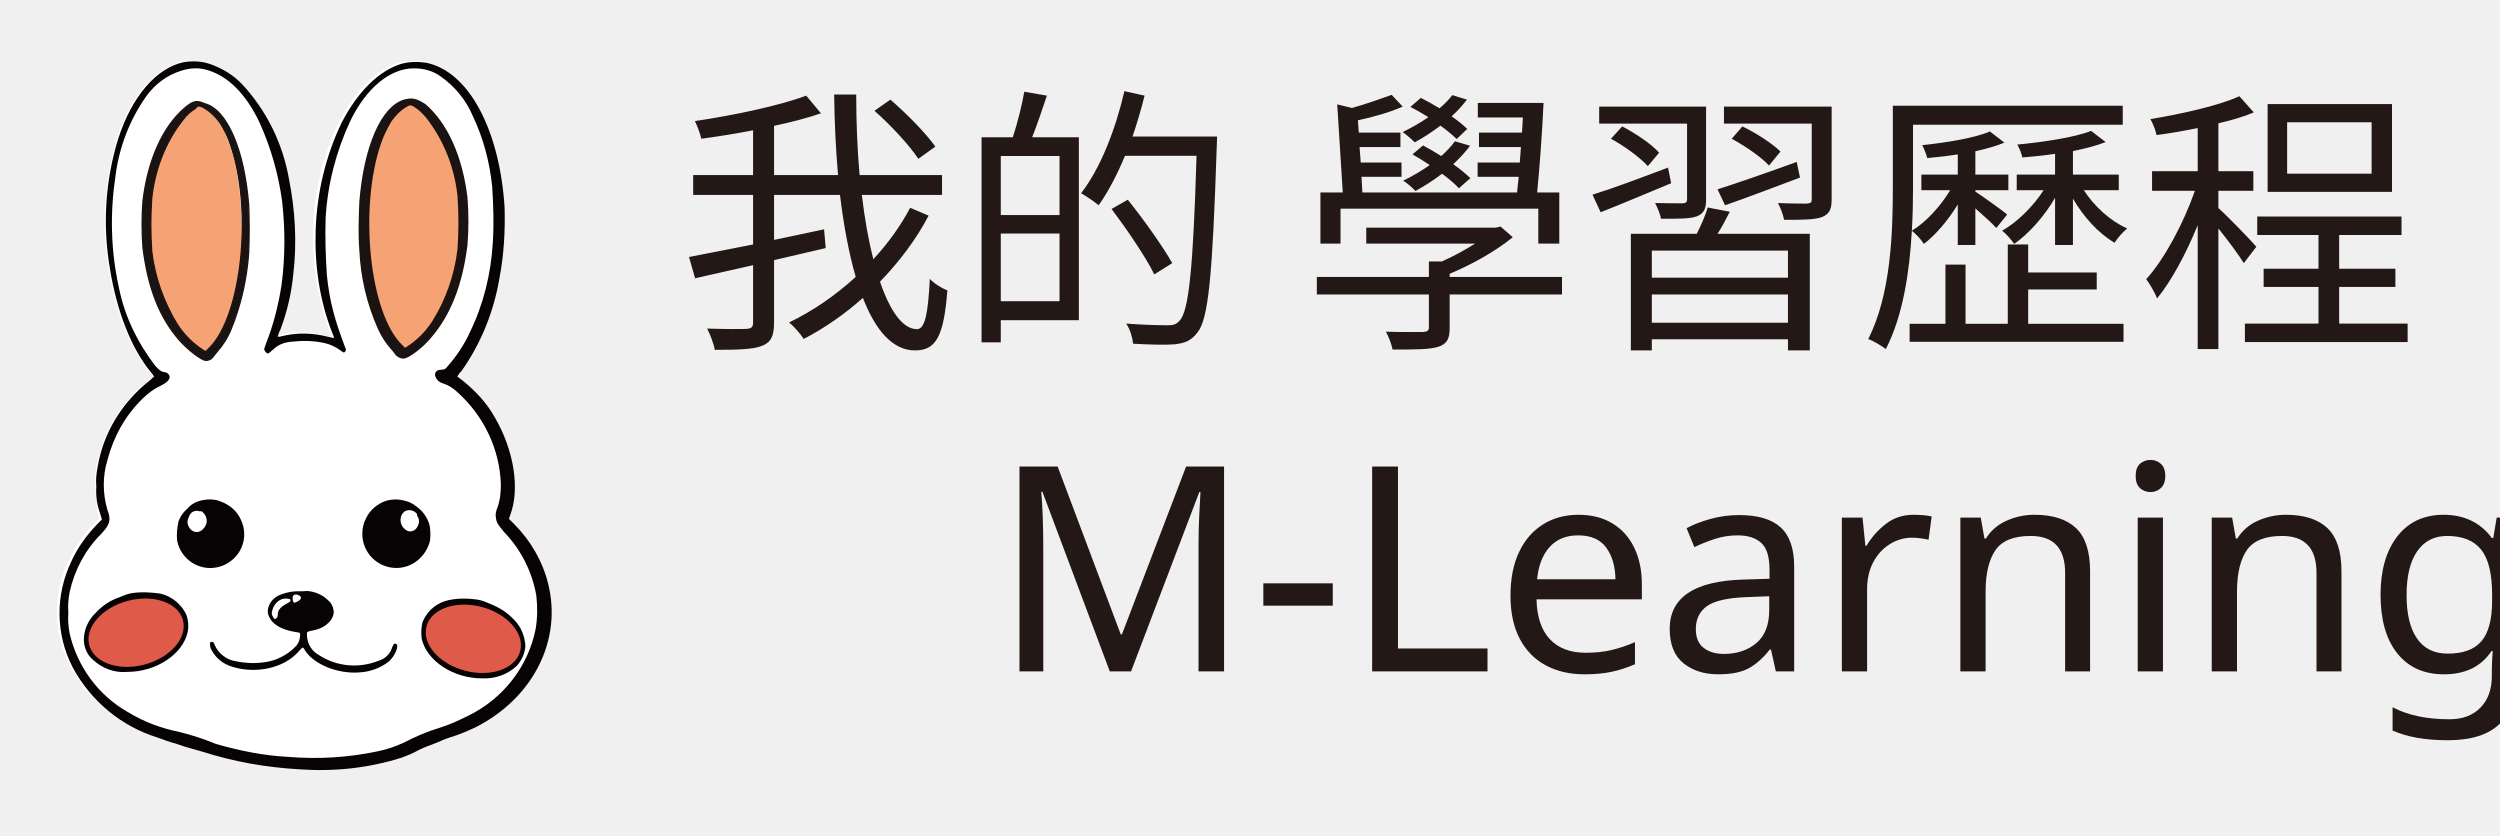
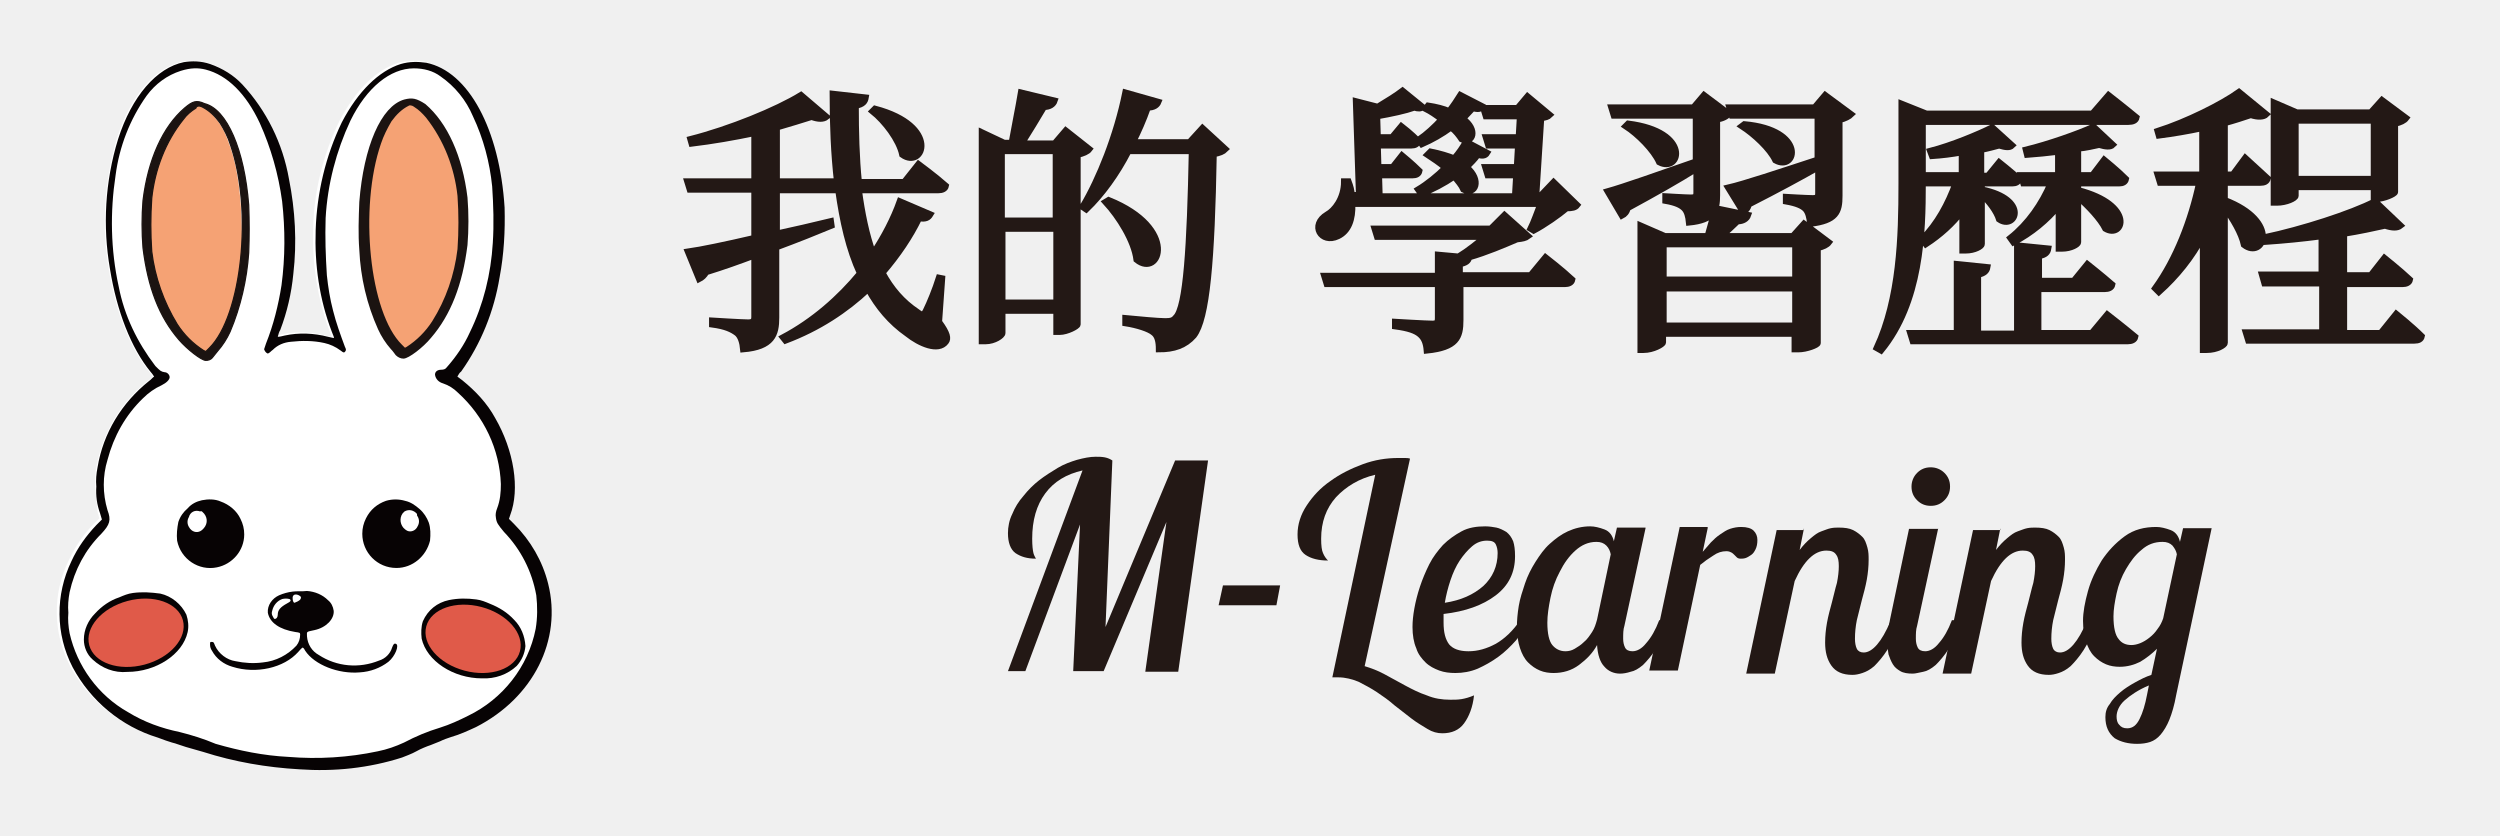
<svg xmlns="http://www.w3.org/2000/svg" version="1.1" id="圖層_1" x="0px" y="0px" viewBox="0 0 402.3 134.5" style="enable-background:new 0 0 402.3 134.5;" xml:space="preserve">
  <style type="text/css">
	.st0{fill-rule:evenodd;clip-rule:evenodd;fill:#FFFFFF;}
	.st1{fill-rule:evenodd;clip-rule:evenodd;fill:#070304;}
	.st2{fill:#E05A49;}
	.st3{fill-rule:evenodd;clip-rule:evenodd;fill:#F5A274;}
	.st4{fill-rule:evenodd;clip-rule:evenodd;fill:#1B1311;stroke:#1B1311;stroke-width:0.41;stroke-miterlimit:10;}
	.st5{fill-rule:evenodd;clip-rule:evenodd;fill:#1B1311;stroke:#1B1311;stroke-width:0.205;stroke-miterlimit:10;}
- 	.st6{fill:#231815;}
- 	.st7{font-family:'LobsterTwo-Italic';}
- 	.st8{font-size:46.178px;}
- 	.st9{font-family:'NotoSerifTC-Medium-83pv-RKSJ-H';}
- 	.st10{font-size:45px;}
+ 	.st6{enable-background:new    ;}
+ 	.st7{fill:#231815;}
+ 	.st8{fill:#231815;stroke:#231815;stroke-miterlimit:10;}
</style>
  <g>
    <g id="logo" transform="translate(0 -54.5)">
      <g id="Group_535" transform="translate(-30 -43.202)">
        <path id="Path_1519" class="st0" d="M111.4,183.4c-1-1.1-1.2-1.4-1.3-2.3c-0.1-0.5,0-1.1,0.2-1.5c0.4-1.2,0.6-2.6,0.6-3.9     c-0.2-5.6-2.7-10.9-6.9-14.7c-0.7-0.7-1.5-1.2-2.4-1.5c-0.7-0.2-1.2-0.7-1.3-1.4c0-0.5,0.3-0.8,1-0.8c0.3,0,0.7-0.1,0.9-0.4     c1.5-1.7,2.7-3.5,3.7-5.6c2.1-4.5,3.4-9.4,3.7-14.4c0.1-3.1,0.1-6.1-0.1-9.1c-0.4-3.9-1.4-7.8-3.1-11.3c-1.1-2.6-2.9-4.8-5.2-6.4     c-1.3-0.9-2.8-1.4-4.3-1.3c-3.9,0-7.6,3.1-10.2,8.4c-2.3,4.9-3.7,10.2-4,15.7c-0.1,3.1-0.1,6.1,0.2,9.2c0.2,1.9,0.6,3.8,1,5.7     c0.5,2,1.1,3.9,1.9,5.8c0.2,0.4,0.2,0.5,0.1,0.7c-0.2,0.3-0.4,0.3-0.8-0.1c-0.8-0.6-1.6-1-2.6-1.2c-1.8-0.4-3.6-0.4-5.4-0.2     c-1.1,0.1-2.1,0.5-2.9,1.3c-0.2,0.2-0.5,0.4-0.8,0.6c-0.3-0.1-0.6-0.4-0.6-0.7c0.1-0.3,0.2-0.6,0.3-0.9c1.2-3.1,2-6.2,2.5-9.4     c0.6-4.5,0.6-9,0.1-13.5c-0.6-4.3-1.8-8.6-3.6-12.6c-2.2-4.7-5.3-7.8-8.8-8.6c-1.2-0.3-2.3-0.2-3.5,0c-2.2,0.7-4.2,2.1-5.5,4     c-2.7,3.8-4.4,8.2-5,12.8c-0.9,6-0.7,12,0.5,17.9c1,4.7,3,9,5.9,12.8c0.7,0.9,0.8,0.9,1.5,1c0.4,0,0.8,0.4,0.8,0.8     c0,0.4-0.5,0.9-1.3,1.3c-1.1,0.6-2.1,1.3-3,2.1c-2.8,2.7-4.8,6.1-5.7,9.9c-0.8,2.7-0.8,5.5,0,8.1c0.5,1.6,0.3,2.3-1,3.8     c-2.5,2.6-4.3,5.9-5.1,9.4c-0.2,1.1-0.3,2.2-0.2,3.3c-0.1,1.1,0,2.2,0.2,3.3c1.2,5.4,4.6,10,9.4,12.7c2.5,1.5,5.3,2.6,8.3,3.2     c2,0.5,3.9,1.1,5.8,1.9c3.8,1.1,7.8,1.9,11.7,2.1c4.8,0.4,9.7,0.1,14.4-0.9c1.4-0.3,2.8-0.8,4.2-1.4c1.9-0.9,3.8-1.8,5.8-2.4     c1.5-0.5,3-1.1,4.5-1.9c5.6-2.7,9.7-7.9,10.9-14c0.2-1.8,0.2-3.6,0.1-5.4C115.9,189.7,114.2,186.2,111.4,183.4z" />
-         <path id="Path_1520" class="st0" d="M45.3,176c0-1,0-2.1,0.2-3.1c1-5.5,3.9-10.5,8.3-13.9c0.3-0.2,0.6-0.4,0.8-0.7     c-0.2-0.3-0.4-0.5-0.6-0.8c-3.1-3.8-5.4-9.7-6.5-16.5c-1.2-7-0.7-14.2,1.3-21c2.2-6.9,6.1-11.4,10.6-12.4c1.3-0.2,2.7-0.1,4,0.2     c2,0.6,3.8,1.8,5.2,3.3c3.9,4.2,6.5,9.5,7.5,15.2c1.1,5,1.3,10.2,0.7,15.3c-0.3,3.1-1.1,6.1-2.1,9c-0.2,0.4-0.3,0.8-0.4,1.1     c0.4,0,0.8-0.1,1.1-0.2c2.3-0.5,4.7-0.4,7,0.2c0.4,0.1,0.8,0.2,0.9,0.2c0.1,0,0-0.3-0.3-1c-1.9-5.2-2.8-10.8-2.6-16.4     c0.1-6,1.6-11.9,4.2-17.3c2.6-5,6-8.3,9.5-9.4c1.3-0.3,2.7-0.4,4.1-0.2c6.8,1.4,11.8,10.7,12.6,23.3c0.2,3.8-0.1,7.5-0.8,11.2     c-0.8,5.5-2.9,10.7-6.2,15.2c-0.2,0.2-0.4,0.5-0.6,0.8c0.2,0.2,0.5,0.5,0.8,0.6c2.2,1.6,4,3.7,5.3,6.1c3.1,5.2,4,11.4,2.4,15.6     l-0.2,0.6l0.8,0.8c2.6,2.7,4.5,6,5.5,9.6c2.3,9.1-2.4,18.4-11.6,23.1c-1.3,0.7-2.6,1.2-4,1.6c-0.6,0.2-1.2,0.4-1.8,0.7     c-0.5,0.2-1,0.4-1.5,0.6c-0.5,0.2-1.5,0.6-2.3,1c-0.7,0.4-1.7,0.8-2.3,1c-5.3,1.7-10.9,2.3-16.5,1.9c-5.2-0.3-10.5-1.2-15.5-2.8     c-0.8-0.2-2-0.6-2.8-0.8s-1.8-0.5-2.2-0.7s-1.5-0.5-2.3-0.8c-5.9-1.8-10.8-5.9-13.7-11.3c-2.8-5.3-2.9-11.7-0.2-17.1     c1-2.1,2.3-4.1,4-5.8l0.9-0.9l-0.3-1" />
+         <path id="Path_1520" class="st0" d="M45.3,176c0-1,0-2.1,0.2-3.1c1-5.5,3.9-10.5,8.3-13.9c0.3-0.2,0.6-0.4,0.8-0.7     c-0.2-0.3-0.4-0.5-0.6-0.8c-3.1-3.8-5.4-9.7-6.5-16.5c-1.2-7-0.7-14.2,1.3-21c2.2-6.9,6.1-11.4,10.6-12.4c1.3-0.2,2.7-0.1,4,0.2     c2,0.6,3.8,1.8,5.2,3.3c3.9,4.2,6.5,9.5,7.5,15.2c1.1,5,1.3,10.2,0.7,15.3c-0.3,3.1-1.1,6.1-2.1,9c-0.2,0.4-0.3,0.8-0.4,1.1     c0.4,0,0.8-0.1,1.1-0.2c2.3-0.5,4.7-0.4,7,0.2c0.4,0.1,0.8,0.2,0.9,0.2s0-0.3-0.3-1c-1.9-5.2-2.8-10.8-2.6-16.4     c0.1-6,1.6-11.9,4.2-17.3c2.6-5,6-8.3,9.5-9.4c1.3-0.3,2.7-0.4,4.1-0.2c6.8,1.4,11.8,10.7,12.6,23.3c0.2,3.8-0.1,7.5-0.8,11.2     c-0.8,5.5-2.9,10.7-6.2,15.2c-0.2,0.2-0.4,0.5-0.6,0.8c0.2,0.2,0.5,0.5,0.8,0.6c2.2,1.6,4,3.7,5.3,6.1c3.1,5.2,4,11.4,2.4,15.6     l-0.2,0.6l0.8,0.8c2.6,2.7,4.5,6,5.5,9.6c2.3,9.1-2.4,18.4-11.6,23.1c-1.3,0.7-2.6,1.2-4,1.6c-0.6,0.2-1.2,0.4-1.8,0.7     c-0.5,0.2-1,0.4-1.5,0.6c-0.5,0.2-1.5,0.6-2.3,1c-0.7,0.4-1.7,0.8-2.3,1c-5.3,1.7-10.9,2.3-16.5,1.9c-5.2-0.3-10.5-1.2-15.5-2.8     c-0.8-0.2-2-0.6-2.8-0.8s-1.8-0.5-2.2-0.7s-1.5-0.5-2.3-0.8c-5.9-1.8-10.8-5.9-13.7-11.3c-2.8-5.3-2.9-11.7-0.2-17.1     c1-2.1,2.3-4.1,4-5.8l0.9-0.9l-0.3-1" />
        <path id="Path_1521" class="st1" d="M59.6,107.7c-4.4,0.9-8.4,5.5-10.6,12.4c-2.1,6.8-2.5,14-1.3,20.9c1.1,6.8,3.4,12.7,6.5,16.5     c0.2,0.2,0.4,0.5,0.6,0.8c-0.3,0.2-0.5,0.5-0.8,0.7c-4.4,3.5-7.4,8.4-8.3,13.9c-0.2,1-0.3,2.1-0.2,3.1c-0.1,1.5,0.1,2.9,0.6,4.3     l0.3,1l-0.9,0.9c-1.6,1.7-3,3.6-4,5.8c-2.6,5.4-2.6,11.7,0.2,17.1c2.9,5.4,7.8,9.5,13.7,11.3c0.8,0.3,1.9,0.7,2.3,0.8     c0.5,0.1,1.5,0.5,2.2,0.7c0.8,0.2,2,0.6,2.8,0.8c5,1.6,10.2,2.5,15.5,2.8c5.6,0.4,11.2-0.2,16.5-1.9c0.5-0.2,1.6-0.6,2.3-1     c0.7-0.4,1.7-0.8,2.3-1c0.5-0.2,1-0.4,1.5-0.6c0.6-0.3,1.2-0.5,1.8-0.7c1.4-0.4,2.7-1,4-1.6c9.2-4.7,13.9-14,11.6-23.1     c-0.9-3.6-2.8-6.9-5.5-9.6l-0.8-0.8l0.2-0.6c1.6-4.2,0.6-10.4-2.4-15.6c-1.3-2.4-3.2-4.4-5.3-6.1c-0.3-0.2-0.5-0.4-0.8-0.6     c0.2-0.3,0.3-0.6,0.6-0.8c3.2-4.5,5.3-9.7,6.2-15.2c0.7-3.7,0.9-7.4,0.8-11.2c-0.8-12.6-5.8-21.9-12.6-23.3     c-1.4-0.2-2.7-0.2-4.1,0.2c-3.5,1.1-6.9,4.4-9.5,9.4c-2.6,5.4-4,11.3-4.2,17.3c-0.2,5.6,0.6,11.2,2.6,16.4c0.3,0.7,0.4,1,0.3,1     c0,0-0.4-0.1-0.9-0.2c-2.3-0.6-4.7-0.7-7-0.2c-0.4,0.1-0.8,0.2-1.1,0.2c0.1-0.4,0.2-0.8,0.4-1.1c1.1-2.9,1.8-5.9,2.1-9     c0.6-5.1,0.3-10.3-0.7-15.3c-1-5.7-3.6-11-7.5-15.2c-1.4-1.5-3.2-2.6-5.2-3.3C62.3,107.5,60.9,107.5,59.6,107.7z M63.1,108.9     c3.5,0.9,6.5,3.9,8.7,8.6c1.8,4,3,8.2,3.6,12.6c0.5,4.5,0.5,9-0.1,13.5c-0.5,3.2-1.3,6.4-2.5,9.4c-0.1,0.3-0.2,0.6-0.3,0.9     c0.1,0.3,0.3,0.6,0.6,0.7c0.3-0.1,0.5-0.4,0.8-0.6c0.8-0.8,1.8-1.2,2.9-1.3c1.8-0.2,3.6-0.2,5.4,0.2c0.9,0.2,1.8,0.6,2.6,1.2     c0.5,0.4,0.6,0.4,0.8,0.1c0.1-0.2,0.1-0.3-0.1-0.7c-0.7-1.9-1.4-3.8-1.9-5.8c-0.5-1.9-0.8-3.8-1-5.7c-0.2-3.1-0.3-6.1-0.2-9.2     c0.3-5.4,1.7-10.8,4-15.7c2.6-5.3,6.4-8.4,10.2-8.4c1.6,0,3.1,0.4,4.3,1.3c2.3,1.6,4.1,3.8,5.2,6.4c1.7,3.6,2.7,7.4,3.1,11.3     c0.2,3,0.3,6.1,0.1,9.1c-0.3,5-1.5,9.9-3.7,14.4c-0.9,2-2.2,3.9-3.7,5.6c-0.2,0.3-0.5,0.4-0.9,0.4c-0.6,0-1,0.3-1,0.8     c0.1,0.7,0.6,1.2,1.3,1.4c0.9,0.3,1.7,0.8,2.4,1.5c4.2,3.8,6.7,9.1,6.9,14.7c0,1.3-0.1,2.6-0.6,3.9c-0.2,0.5-0.3,1-0.2,1.5     c0.1,0.8,0.3,1.1,1.3,2.3c2.7,2.8,4.5,6.3,5.2,10.2c0.2,1.8,0.2,3.6-0.1,5.4c-1.2,6.1-5.3,11.3-10.9,14c-1.4,0.7-2.9,1.4-4.5,1.9     c-2,0.6-3.9,1.4-5.8,2.4c-1.3,0.6-2.7,1.1-4.2,1.4c-4.7,1-9.6,1.3-14.4,0.9c-4-0.2-7.9-1-11.7-2.1c-1.9-0.8-3.8-1.4-5.8-1.9     c-2.9-0.6-5.7-1.6-8.3-3.2c-4.8-2.7-8.2-7.4-9.4-12.7c-0.2-1.1-0.3-2.2-0.2-3.3c-0.1-1.1,0-2.2,0.2-3.3c0.8-3.6,2.5-6.8,5.1-9.4     c1.4-1.5,1.6-2.2,1-3.8c-0.8-2.7-0.8-5.5,0-8.1c1-3.8,2.9-7.2,5.7-9.9c0.9-0.9,1.9-1.6,3-2.1c0.8-0.4,1.3-0.9,1.3-1.3     c0-0.4-0.4-0.8-0.8-0.8c-0.6-0.1-0.7-0.2-1.5-1c-2.9-3.8-5-8.1-5.9-12.8c-1.3-5.9-1.4-12-0.5-17.9c0.6-4.6,2.3-9,5-12.8     c1.4-1.9,3.3-3.3,5.5-4C60.7,108.6,61.9,108.6,63.1,108.9z" />
-         <path id="Path_1522" class="st1" d="M77.1,192.9c-0.8,0.1-1.5,0.3-2.2,0.6c-1.1,0.5-1.9,1.6-1.8,2.8c0.3,1.6,1.9,2.7,4.4,3.1     c0.7,0.1,0.8,0.1,0.8,0.4c0,0.7-0.2,1.3-0.6,1.8c-1.4,1.5-3.3,2.5-5.4,2.7c-1.5,0.2-3,0.1-4.4-0.2c-1.4-0.2-2.7-1.2-3.3-2.5     c-0.2-0.5-0.2-0.6-0.5-0.6s-0.3,0-0.3,0.4c0,0.4,0.1,0.7,0.3,1c0.7,1.3,1.9,2.2,3.3,2.6c3.8,1.2,8.3,0.2,10.6-2.4     c0.2-0.2,0.4-0.5,0.7-0.7c0.2,0.1,0.3,0.3,0.4,0.5c1.5,2.3,5.4,3.8,8.8,3.5c1.7-0.1,3.3-0.7,4.6-1.7c1.1-0.9,1.8-2.7,1.2-2.9     c-0.3-0.1-0.4,0.1-0.6,0.6c-0.3,1-1.1,1.8-2.1,2.1c-3.2,1.3-6.8,1-9.7-0.9c-1.1-0.6-1.8-1.7-1.9-3c0-0.8-0.2-0.7,1.2-1     c1.9-0.4,3.2-1.8,3.1-3.1c-0.1-0.7-0.4-1.3-0.9-1.7c-0.9-0.9-2.1-1.4-3.4-1.5C78.6,192.9,77.8,192.8,77.1,192.9z M78.1,193.5     c0.4,0.2,0.4,0.4,0.2,0.7c-0.2,0.2-0.6,0.4-0.9,0.5c-0.2,0-0.3-0.4-0.3-0.6C77,193.4,77.5,193.2,78.1,193.5L78.1,193.5z      M76.6,194.1c0.3,0.2,0.2,0.4-0.4,0.7c-1.1,0.6-1.5,1.1-1.5,1.8c0,0.4-0.2,0.7-0.5,0.7c-0.1,0-0.2-0.2-0.3-0.4     c-0.2-0.3-0.2-0.6-0.1-0.9c0.2-0.9,0.8-1.6,1.6-1.9C75.8,194,76.2,194,76.6,194.1L76.6,194.1z" />
+         <path id="Path_1522" class="st1" d="M77.1,192.9c-0.8,0.1-1.5,0.3-2.2,0.6c-1.1,0.5-1.9,1.6-1.8,2.8c0.3,1.6,1.9,2.7,4.4,3.1     c0.7,0.1,0.8,0.1,0.8,0.4c0,0.7-0.2,1.3-0.6,1.8c-1.4,1.5-3.3,2.5-5.4,2.7c-1.5,0.2-3,0.1-4.4-0.2c-1.4-0.2-2.7-1.2-3.3-2.5     c-0.2-0.5-0.2-0.6-0.5-0.6s-0.3,0-0.3,0.4s0.1,0.7,0.3,1c0.7,1.3,1.9,2.2,3.3,2.6c3.8,1.2,8.3,0.2,10.6-2.4     c0.2-0.2,0.4-0.5,0.7-0.7c0.2,0.1,0.3,0.3,0.4,0.5c1.5,2.3,5.4,3.8,8.8,3.5c1.7-0.1,3.3-0.7,4.6-1.7c1.1-0.9,1.8-2.7,1.2-2.9     c-0.3-0.1-0.4,0.1-0.6,0.6c-0.3,1-1.1,1.8-2.1,2.1c-3.2,1.3-6.8,1-9.7-0.9c-1.1-0.6-1.8-1.7-1.9-3c0-0.8-0.2-0.7,1.2-1     c1.9-0.4,3.2-1.8,3.1-3.1c-0.1-0.7-0.4-1.3-0.9-1.7c-0.9-0.9-2.1-1.4-3.4-1.5C78.6,192.9,77.8,192.8,77.1,192.9z M78.1,193.5     c0.4,0.2,0.4,0.4,0.2,0.7c-0.2,0.2-0.6,0.4-0.9,0.5c-0.2,0-0.3-0.4-0.3-0.6C77,193.4,77.5,193.2,78.1,193.5L78.1,193.5z      M76.6,194.1c0.3,0.2,0.2,0.4-0.4,0.7c-1.1,0.6-1.5,1.1-1.5,1.8c0,0.4-0.2,0.7-0.5,0.7c-0.1,0-0.2-0.2-0.3-0.4     c-0.2-0.3-0.2-0.6-0.1-0.9c0.2-0.9,0.8-1.6,1.6-1.9C75.8,194,76.2,194,76.6,194.1L76.6,194.1z" />
        <g id="Group_530" transform="translate(2.696 64.324)">
          <path id="Path_1523" class="st1" d="M48.7,128.8c-0.8,0.1-1.5,0.4-2.2,0.7c-1.5,0.5-2.8,1.4-3.9,2.6c-1.1,1.1-1.8,2.6-1.8,4.2      c0,1.2,0.5,2.4,1.4,3.2c1.5,1.4,3.5,2.2,5.6,2c4.6,0,8.9-2.8,9.7-6.4c0.2-0.9,0.1-1.9-0.2-2.8c-0.8-1.7-2.4-3-4.2-3.4      C51.6,128.7,50.2,128.6,48.7,128.8z M52.4,130.1c1.5,0.3,2.8,1.2,3.6,2.5c1,2-0.1,4.4-2.6,6.2c-1,0.6-2.1,1.1-3.2,1.4      c-0.8,0.2-1.6,0.3-2.4,0.3c-0.7,0.1-1.5,0-2.2-0.2c-1.4-0.3-2.6-1.2-3.3-2.4c-1-2.1,0.1-4.6,2.9-6.4c0.8-0.6,1.8-1,2.7-1.1      c0.6-0.1,1.1-0.2,1.2-0.3C50.2,129.9,51.3,129.9,52.4,130.1z" />
-           <ellipse id="Ellipse_231" transform="matrix(0.9664 -0.2571 0.2571 0.9664 -33.0996 17.1851)" class="st2" cx="49.2" cy="135.2" rx="7.8" ry="5.3" />
+           <ellipse id="Ellipse_231" transform="matrix(0.9664 -0.2571 0.2571 0.9664 -33.1036 17.1954)" class="st2" cx="49.2" cy="135.2" rx="7.8" ry="5.3" />
        </g>
        <g id="Group_531" transform="translate(43.852 65.064)">
          <path id="Path_1524" class="st1" d="M58.4,129.2c-1.9,0.4-3.4,1.6-4.2,3.4c-0.3,0.9-0.3,1.9-0.2,2.8c0.8,3.6,5.1,6.4,9.7,6.4      c2.1,0.1,4.1-0.6,5.6-2c0.8-0.9,1.3-2,1.4-3.2c-0.1-1.6-0.7-3.1-1.8-4.2c-1.1-1.2-2.4-2-3.9-2.6c-0.7-0.3-1.4-0.6-2.2-0.7      C61.3,128.9,59.9,128.9,58.4,129.2z M62.4,130.2c0.1,0,0.7,0.1,1.2,0.3c1,0.2,1.9,0.6,2.7,1.1c2.8,1.8,3.9,4.3,2.9,6.4      c-0.7,1.2-1.9,2.1-3.3,2.4c-0.7,0.2-1.5,0.3-2.2,0.2c-0.8,0-1.6-0.1-2.4-0.3c-1.1-0.3-2.2-0.8-3.2-1.4c-2.5-1.8-3.6-4.2-2.6-6.2      c0.8-1.3,2.1-2.2,3.6-2.5C60.2,130.2,61.3,130.1,62.4,130.2z" />
-           <ellipse id="Ellipse_232" transform="matrix(0.2571 -0.9664 0.9664 0.2571 -84.5523 160.8304)" class="st2" cx="62.3" cy="135.4" rx="5.3" ry="7.8" />
+           <ellipse id="Ellipse_232" transform="matrix(0.2571 -0.9664 0.9664 0.2571 -84.588 160.8361)" class="st2" cx="62.3" cy="135.4" rx="5.3" ry="7.8" />
        </g>
        <g id="Group_532" transform="translate(36.725 4.709)">
          <path id="Path_1525" class="st3" d="M59.2,109.8c-1.1,0.1-2.4,1.6-2.9,2.3c-0.8,1-1.3,2.1-1.7,3.2c-0.7,1.8-1.2,3.6-1.5,5.5      c-0.4,2.3-0.6,4.6-0.7,6.9c-0.2,6.2-0.3,10.4,1.5,15.3c1.1,2.9,2.3,6.2,4.4,6.4c3.4,0.3,6.6-8.1,7.3-10      c1.5-3.6,2.3-7.4,2.2-11.3C67.7,118.6,62.3,109.4,59.2,109.8z" />
          <path id="Path_1526" class="st4" d="M58.4,109.2c-3.6,1-6.4,7.4-7.1,16.3c-0.1,2.6-0.2,5.1,0,7.7c0.2,4.4,1.2,8.7,3,12.7      c0.5,1.1,1.2,2.2,2,3.1c0.4,0.4,0.7,0.9,0.8,1c0.3,0.3,0.7,0.5,1.1,0.5c0.7,0,3-1.7,4.3-3.3c3.1-3.6,5-8.4,5.8-14.8      c0.2-2.5,0.2-5.1,0-7.6c-0.8-6.6-3.2-11.9-6.7-14.9C60.2,109,59.6,108.9,58.4,109.2z M60,110c0.8,0.5,1.4,1.1,2,1.8      c2.9,3.7,4.6,8.1,5.1,12.7c0.2,2.9,0.2,5.7,0,8.6c-0.5,4.2-1.9,8.2-4.1,11.7c-1.1,1.7-2.5,3.1-4.2,4.2l-0.4,0.2l-0.6-0.6      c-5.3-5.2-7-22.2-3.4-32.6c0.4-1.2,1-2.4,1.7-3.6c0.8-1.1,1.7-2,2.9-2.6C59.1,109.7,59.6,109.7,60,110L60,110z" />
        </g>
        <g id="Group_534" transform="translate(10.216 4.888)">
          <g id="Group_533" transform="translate(0.341 0.574)">
            <path id="Path_1527" class="st3" d="M51.5,109.3c1.1,0.1,2.4,1.6,2.9,2.3c0.8,1,1.3,2.1,1.7,3.2c0.7,1.8,1.2,3.6,1.5,5.5       c0.4,2.3,0.6,4.6,0.7,6.9c0.2,6.2,0.3,10.4-1.5,15.3c-1.1,2.9-2.3,6.2-4.4,6.4c-3.4,0.3-6.6-8.1-7.3-10       c-1.5-3.6-2.3-7.4-2.2-11.3C43,118.1,48.4,108.9,51.5,109.3z" />
          </g>
          <path id="Path_1528" class="st5" d="M49.5,110.2c-3.5,3-5.9,8.3-6.7,14.9c-0.2,2.5-0.2,5.1,0,7.6c0.8,6.4,2.6,11.1,5.8,14.8      c1.3,1.5,3.6,3.3,4.3,3.3c0.4,0,0.8-0.1,1.1-0.5c0.1-0.1,0.5-0.6,0.8-1c0.8-0.9,1.5-2,2-3.1c1.7-4,2.7-8.4,3-12.7      c0.1-2.6,0.1-5.1,0-7.7c-0.7-8.9-3.5-15.4-7.1-16.3C51.4,108.9,50.8,109.1,49.5,110.2z M52.3,110c1.2,0.6,2.1,1.5,2.9,2.6      c0.7,1.1,1.3,2.3,1.7,3.6c3.6,10.5,1.8,27.4-3.4,32.6l-0.6,0.6l-0.4-0.2c-1.7-1.1-3.1-2.5-4.2-4.2c-2.2-3.6-3.6-7.6-4.1-11.7      c-0.2-2.9-0.2-5.7,0-8.6c0.5-4.6,2.2-9.1,5.1-12.7c0.5-0.7,1.2-1.3,2-1.8C51.4,109.8,51.9,109.8,52.3,110z" />
        </g>
        <path id="Path_1529" class="st1" d="M62.5,178.2c-0.9,0.2-1.7,0.6-2.3,1.3c-0.7,0.6-1.2,1.3-1.5,2.2c-0.2,1-0.3,2-0.2,3     c0.6,3,3.5,4.9,6.4,4.3c2.5-0.5,4.4-2.7,4.4-5.3c0-0.9-0.2-1.7-0.6-2.5c-0.6-1.3-1.8-2.3-3.2-2.8C64.6,178,63.5,178,62.5,178.2z      M62.6,180.1c0.8,0.7,0.9,1.8,0.2,2.6c-0.1,0.1-0.2,0.2-0.3,0.3c-0.6,0.5-1.4,0.4-1.9-0.2c-0.1-0.1-0.1-0.2-0.2-0.3     c-0.3-0.5-0.3-1.1,0-1.6c0.2-0.8,1-1.2,1.8-0.9C62.4,179.9,62.5,180,62.6,180.1L62.6,180.1z" />
        <path id="Path_1530" class="st1" d="M92.1,178.3c-1.4,0.5-2.5,1.4-3.2,2.8c-0.4,0.8-0.6,1.6-0.6,2.5c0,3,2.4,5.5,5.5,5.5     c2.6,0,4.8-1.9,5.4-4.4c0.1-1,0.1-2-0.2-2.9c-0.3-0.8-0.8-1.6-1.5-2.2c-0.7-0.6-1.4-1.1-2.3-1.3C94.2,178,93.1,178,92.1,178.3z      M97.2,180.8c0.3,0.5,0.3,1.1,0,1.6c-0.3,0.7-1.1,1-1.7,0.7c-0.1-0.1-0.2-0.1-0.3-0.2c-0.8-0.6-1-1.8-0.4-2.6     c0.1-0.1,0.2-0.2,0.3-0.3c0.7-0.4,1.5-0.2,2,0.4C97.1,180.6,97.1,180.7,97.2,180.8z" />
      </g>
    </g>
    <g>
-       <text transform="matrix(1 0 0 1 159.5707 108.0414)" class="st6 st7 st8">M-Learning</text>
-       <text transform="matrix(1 0 0 1 109.0301 52.6549)" class="st6 st9 st10">我的 學習歷程</text>
+       <g class="st6">
+         <path class="st7" d="M177.9,100.9l11.2-26.8h5.3l-4.8,34h-5.3l3.4-24.1L177.6,108h-4.9l1.1-23.6L165,108h-2.8l12-32.3     c-2.6,0.6-4.6,1.8-6,3.7c-1.4,1.9-2.1,4.3-2.1,7.3c0,1.1,0.1,1.9,0.2,2.3c0.1,0.4,0.3,0.7,0.4,0.9c-1.4,0-2.4-0.3-3.3-0.9     c-0.8-0.6-1.2-1.7-1.2-3.2c0-1,0.2-2.1,0.7-3.1c0.4-1,1-2,1.8-2.9c0.7-0.9,1.6-1.8,2.5-2.5s2-1.4,3-2c1-0.6,2.1-1,3.1-1.3     c1.1-0.3,2.1-0.5,3-0.5c0.5,0,1,0,1.5,0.1c0.5,0.1,0.9,0.3,1.2,0.5L177.9,100.9z" />
+         <path class="st7" d="M205.4,97.4h-9.3l0.7-3.2h9.2L205.4,97.4z" />
+         <path class="st7" d="M219.6,107.2c1,0.3,2.1,0.7,3.2,1.3c1.1,0.6,2.2,1.2,3.3,1.8c1.1,0.6,2.3,1.2,3.5,1.6     c1.2,0.5,2.4,0.7,3.8,0.7c0.6,0,1.2,0,1.8-0.1c0.6-0.1,1.3-0.3,2-0.6c-0.2,1.9-0.8,3.4-1.6,4.5c-0.8,1.1-2,1.6-3.5,1.6     c-0.8,0-1.6-0.2-2.4-0.7s-1.7-1-2.6-1.7c-0.9-0.7-1.8-1.4-2.7-2.1c-0.9-0.8-1.9-1.5-2.8-2.1s-2-1.2-3-1.7c-1-0.4-2.1-0.7-3.2-0.7     c-0.2,0-0.4,0-0.5,0c-0.2,0-0.3,0-0.5,0l6.9-32.6c-2.6,0.6-4.7,1.9-6.3,3.6c-1.6,1.8-2.4,4-2.4,6.7c0,1.1,0.1,1.9,0.3,2.3     c0.2,0.5,0.5,0.9,0.8,1.2c-1.5,0-2.7-0.3-3.6-0.9c-0.9-0.6-1.3-1.7-1.3-3.3c0-1.6,0.5-3.2,1.5-4.7s2.2-2.8,3.8-3.9     c1.5-1.1,3.3-2,5.2-2.7c1.9-0.7,3.8-1,5.7-1c0.3,0,0.7,0,1,0c0.3,0,0.6,0,0.9,0.1L219.6,107.2z" />
+         <path class="st7" d="M243.8,89.5c0,2.6-1,4.7-3.1,6.3s-4.9,2.6-8.4,3c0,0.2,0,0.5,0,0.7c0,0.2,0,0.5,0,0.7c0,1.6,0.3,2.7,0.9,3.5     c0.6,0.7,1.6,1.1,3.1,1.1s2.9-0.4,4.4-1.2c1.4-0.8,2.8-2.1,4-3.9h1.5c-0.6,1.1-1.4,2.2-2.2,3.3c-0.9,1-1.8,1.9-2.9,2.7     s-2.2,1.4-3.3,1.9c-1.2,0.5-2.4,0.7-3.6,0.7c-0.9,0-1.8-0.1-2.6-0.4c-0.8-0.3-1.6-0.7-2.2-1.3c-0.6-0.6-1.2-1.3-1.5-2.3     c-0.4-0.9-0.6-2.1-0.6-3.4c0-0.9,0.1-1.9,0.3-3c0.2-1.1,0.5-2.3,0.9-3.5c0.4-1.2,0.9-2.4,1.5-3.6s1.4-2.2,2.2-3.1     c0.9-0.9,1.9-1.6,3-2.2c1.1-0.6,2.4-0.8,3.8-0.8c0.6,0,1.3,0.1,1.8,0.2s1.1,0.4,1.6,0.7c0.5,0.4,0.8,0.8,1.1,1.5     C243.7,87.7,243.8,88.5,243.8,89.5z M239.3,87c-0.9,0-1.7,0.3-2.4,0.9c-0.7,0.6-1.4,1.4-2,2.3s-1.1,2-1.5,3.2     c-0.4,1.2-0.7,2.4-0.9,3.6c2.6-0.4,4.6-1.3,6.2-2.7c1.5-1.4,2.3-3.2,2.3-5.3c0-0.5-0.1-1-0.3-1.4C240.5,87.2,240.1,87,239.3,87z" />
+         <path class="st7" d="M264.8,85l-3.4,15.7c-0.2,0.6-0.2,1.3-0.2,2.1c0,0.5,0.1,1,0.3,1.4c0.2,0.4,0.6,0.6,1.2,0.6     c0.7,0,1.5-0.4,2.2-1.3c0.8-0.9,1.5-2.1,2.1-3.7h1.7c-0.7,1.9-1.5,3.5-2.2,4.6c-0.7,1.1-1.5,2-2.1,2.6c-0.7,0.6-1.4,1-2,1.1     c-0.6,0.2-1.2,0.3-1.7,0.3c-1,0-1.9-0.4-2.5-1.1c-0.7-0.7-1.1-1.9-1.2-3.5c-0.7,1.3-1.7,2.3-2.9,3.2s-2.6,1.3-4.1,1.3     c-0.7,0-1.5-0.1-2.2-0.4c-0.7-0.3-1.3-0.7-1.9-1.3c-0.6-0.6-1-1.4-1.3-2.3c-0.3-0.9-0.5-2.1-0.5-3.4c0-1,0.1-2.2,0.3-3.4     c0.2-1.2,0.6-2.4,1-3.6c0.4-1.2,1-2.4,1.7-3.5c0.7-1.1,1.4-2.1,2.3-2.9c0.9-0.8,1.8-1.5,2.9-2s2.3-0.8,3.6-0.8     c0.7,0,1.5,0.2,2.3,0.5s1.3,1,1.5,1.9l0.5-2.2H264.8z M251.9,104.8c0.5,0,1-0.1,1.5-0.4c0.5-0.3,1-0.6,1.5-1.1     c0.5-0.4,0.9-1,1.3-1.6c0.4-0.6,0.6-1.3,0.8-2l2.2-10.5c-0.1-0.5-0.3-1-0.7-1.4c-0.4-0.4-0.9-0.6-1.6-0.6c-1.3,0-2.4,0.5-3.4,1.4     s-1.8,2-2.5,3.4c-0.7,1.3-1.2,2.7-1.5,4.2c-0.3,1.5-0.5,2.8-0.5,4c0,1.8,0.3,3,0.8,3.6S251,104.8,251.9,104.8z" />
+         <path class="st7" d="M274.8,85l-0.8,3.8c0.4-0.5,0.9-1,1.3-1.5c0.5-0.5,0.9-0.9,1.5-1.3s1-0.7,1.6-0.9c0.6-0.2,1.2-0.3,1.8-0.3     c0.9,0,1.6,0.2,2,0.6c0.4,0.4,0.6,0.9,0.6,1.5c0,0.6-0.1,1.1-0.3,1.5c-0.2,0.4-0.4,0.7-0.7,0.9c-0.3,0.2-0.6,0.4-0.9,0.5     c-0.3,0.1-0.6,0.1-0.8,0.1c-0.3,0-0.5-0.1-0.6-0.2c-0.1-0.1-0.3-0.3-0.4-0.4c-0.1-0.1-0.3-0.3-0.5-0.4s-0.4-0.2-0.8-0.2     c-0.7,0-1.4,0.2-2.1,0.7c-0.8,0.5-1.5,1-2.1,1.5l-3.6,17h-4.6l4.9-23.1H274.8z" />
+         <path class="st7" d="M290.3,85l-0.7,3.5c0.6-0.8,1.2-1.4,1.8-1.9c0.6-0.5,1.1-0.9,1.7-1.1s1-0.4,1.5-0.5c0.5-0.1,0.9-0.1,1.3-0.1     c0.9,0,1.7,0.1,2.3,0.4c0.6,0.3,1.1,0.7,1.5,1.1s0.6,1,0.8,1.7s0.2,1.3,0.2,2c0,1-0.1,2.1-0.3,3.2c-0.2,1.1-0.5,2.2-0.8,3.3     c-0.3,1.1-0.5,2.1-0.8,3.2c-0.2,1-0.3,2-0.3,3c0,0.6,0.1,1.2,0.3,1.6c0.2,0.4,0.6,0.6,1.1,0.6c1.4,0,2.9-1.7,4.3-5h1.7     c-0.7,1.9-1.5,3.5-2.2,4.6c-0.7,1.1-1.5,2-2.1,2.6c-0.7,0.6-1.3,0.9-1.9,1.1c-0.6,0.2-1.1,0.3-1.6,0.3c-1.6,0-2.7-0.5-3.4-1.5     c-0.7-1-1-2.2-1-3.7c0-1,0.1-2.1,0.3-3.2c0.2-1.1,0.5-2.2,0.8-3.3c0.3-1.1,0.5-2.1,0.8-3.1c0.2-1,0.3-1.9,0.3-2.7     c0-0.8-0.1-1.4-0.4-1.8c-0.3-0.5-0.8-0.7-1.6-0.7c-1.9,0-3.6,1.6-5.1,4.9l-3.2,14.9h-4.6l4.9-23.1H290.3z" />
+         <path class="st7" d="M311.9,85l-3.4,15.7c-0.2,0.6-0.2,1.3-0.2,2.1c0,0.5,0.1,1,0.3,1.4c0.2,0.4,0.6,0.6,1.2,0.6     c0.7,0,1.5-0.4,2.2-1.3c0.8-0.9,1.5-2.1,2.1-3.7h1.7c-0.7,1.9-1.5,3.5-2.2,4.6c-0.7,1.1-1.5,2-2.1,2.6c-0.7,0.6-1.4,1-2,1.1     s-1.2,0.3-1.7,0.3c-0.8,0-1.5-0.1-2-0.4s-0.9-0.6-1.2-1.1s-0.5-1-0.7-1.6c-0.1-0.6-0.2-1.3-0.2-2c0-0.6,0-1.1,0.1-1.7     c0.1-0.6,0.2-1.2,0.3-1.7l3.1-14.8H311.9z M307.6,78.3c0-0.8,0.3-1.6,0.9-2.2c0.6-0.6,1.3-0.9,2.2-0.9c0.8,0,1.6,0.3,2.2,0.9     c0.6,0.6,0.9,1.3,0.9,2.2c0,0.9-0.3,1.6-0.9,2.2c-0.6,0.6-1.3,0.9-2.2,0.9c-0.9,0-1.6-0.3-2.2-0.9     C307.9,79.9,307.6,79.2,307.6,78.3z" />
+         <path class="st7" d="M321.9,85l-0.7,3.5c0.6-0.8,1.2-1.4,1.8-1.9c0.6-0.5,1.1-0.9,1.7-1.1s1-0.4,1.5-0.5c0.5-0.1,0.9-0.1,1.3-0.1     c0.9,0,1.7,0.1,2.3,0.4c0.6,0.3,1.1,0.7,1.5,1.1s0.6,1,0.8,1.7s0.2,1.3,0.2,2c0,1-0.1,2.1-0.3,3.2c-0.2,1.1-0.5,2.2-0.8,3.3     c-0.3,1.1-0.5,2.1-0.8,3.2c-0.2,1-0.3,2-0.3,3c0,0.6,0.1,1.2,0.3,1.6c0.2,0.4,0.6,0.6,1.1,0.6c1.4,0,2.9-1.7,4.3-5h1.7     c-0.7,1.9-1.5,3.5-2.2,4.6c-0.7,1.1-1.5,2-2.1,2.6c-0.7,0.6-1.3,0.9-1.9,1.1c-0.6,0.2-1.1,0.3-1.6,0.3c-1.6,0-2.7-0.5-3.4-1.5     c-0.7-1-1-2.2-1-3.7c0-1,0.1-2.1,0.3-3.2c0.2-1.1,0.5-2.2,0.8-3.3c0.3-1.1,0.5-2.1,0.8-3.1c0.2-1,0.3-1.9,0.3-2.7     c0-0.8-0.1-1.4-0.4-1.8c-0.3-0.5-0.8-0.7-1.6-0.7c-1.9,0-3.6,1.6-5.1,4.9l-3.2,14.9h-4.6l4.9-23.1H321.9z" />
+         <path class="st7" d="M338.8,115.4c0-0.8,0.2-1.5,0.7-2.1c0.4-0.7,1-1.3,1.7-1.9c0.7-0.6,1.5-1.1,2.4-1.6c0.9-0.5,1.7-0.9,2.6-1.2     l0.9-4.2c-0.8,0.8-1.7,1.5-2.7,2.1c-1,0.5-2.1,0.8-3.3,0.8c-0.7,0-1.5-0.1-2.2-0.4c-0.7-0.3-1.3-0.7-1.9-1.3     c-0.6-0.6-1-1.4-1.3-2.3c-0.3-0.9-0.5-2.1-0.5-3.4c0-1.4,0.3-3,0.8-4.8c0.5-1.8,1.3-3.4,2.2-4.9c1-1.5,2.2-2.8,3.7-3.9     s3.2-1.5,5.1-1.5c0.7,0,1.5,0.2,2.3,0.5s1.3,1,1.5,1.9l0.5-2.2h4.6l-5.7,26.8c-0.3,1.7-0.7,3-1.1,4c-0.4,1-0.9,1.8-1.4,2.4     c-0.5,0.6-1.1,1-1.7,1.2c-0.6,0.2-1.3,0.3-2.1,0.3c-1.4,0-2.6-0.3-3.6-0.9C339.3,118,338.8,116.9,338.8,115.4z M343,103.8     c0.4,0,0.9-0.1,1.4-0.3c0.5-0.2,1-0.5,1.5-0.9s0.9-0.8,1.3-1.4c0.4-0.5,0.7-1.1,0.9-1.7l2.2-10.3c-0.1-0.5-0.3-0.9-0.7-1.4     c-0.4-0.4-0.9-0.6-1.6-0.6c-1.3,0-2.4,0.4-3.4,1.3c-1,0.8-1.8,1.9-2.5,3.1s-1.2,2.5-1.5,3.9c-0.3,1.4-0.5,2.6-0.5,3.7     c0,1.8,0.3,3,0.8,3.6C341.4,103.5,342.1,103.8,343,103.8z M342.3,117.2c0.9,0,1.5-0.5,2-1.5s0.9-2.3,1.2-3.9l0.3-1.5     c-1.7,0.7-3,1.6-3.9,2.4s-1.3,1.8-1.3,2.6c0,0.5,0.1,1,0.4,1.3C341.3,117,341.7,117.2,342.3,117.2z" />
+       </g>
+       <g class="st6">
+         <path class="st8" d="M151.1,51.8c1.4,1.9,1.5,2.7,1.1,3.2c-1.2,1.6-4.2,0.3-6.2-1.3c-2.7-1.9-4.7-4.3-6.3-7.2     c-3.6,3.4-8,6.3-13.3,8.3l-0.4-0.5c4.9-2.6,9.1-6.3,12.4-10.3c-1.8-3.9-2.8-8.4-3.5-13.4h-9.9v7c2.8-0.6,5.8-1.3,8.7-2l0.1,0.7     c-2.4,1-5.4,2.2-8.9,3.5v11.3c0,2.7-0.6,4.7-5.3,5.1c-0.1-1.1-0.4-2.1-1-2.6c-0.8-0.6-1.8-1.1-4-1.4v-0.6c0,0,4.8,0.3,5.8,0.3     c0.8,0,1-0.3,1-0.9v-9.9c-2.4,0.9-4.9,1.8-7.8,2.7c-0.2,0.5-0.7,0.9-1.1,1.1l-1.8-4.4c2.1-0.3,6-1.1,10.7-2.2v-7.8h-10.4     l-0.4-1.3h10.8v-7.8c-3.3,0.7-6.8,1.3-10.1,1.7l-0.2-0.7c6.3-1.6,13.9-4.7,17.8-7.1l4.1,3.5c-0.5,0.4-1.3,0.4-2.4,0     c-1.6,0.5-3.5,1.1-5.6,1.7v8.7h9.7c-0.5-4.4-0.7-9.1-0.7-14.1l5.3,0.6c-0.1,0.6-0.4,1.1-1.6,1.3c0,4.2,0.1,8.4,0.5,12.3h7.3     l2.3-2.9c0,0,2.7,2,4.4,3.5c-0.1,0.5-0.6,0.7-1.2,0.7h-12.8c0.5,3.7,1.2,7.2,2.3,10.2c1.8-2.7,3.3-5.6,4.3-8.4l4.9,2.1     c-0.3,0.5-0.7,0.8-1.8,0.6c-1.4,2.9-3.4,5.9-5.9,8.8c1.4,2.6,3.2,4.7,5.6,6.3c0.8,0.6,1,0.6,1.4-0.2c0.6-1.2,1.5-3.4,2.1-5.3     l0.5,0.1L151.1,51.8z M140.8,17.5c10.6,2.8,7.8,9.8,4.4,7.4c-0.5-2.4-2.8-5.4-4.8-7L140.8,17.5z" />
+         <path class="st8" d="M175.3,24c-0.3,0.4-1,0.7-1.9,0.9v27.3c0,0.3-1.7,1.2-2.9,1.2H170V50h-8.7v3.6c0,0.4-1.3,1.3-2.7,1.3h-0.6     V21.3l3.6,1.7h1.2c0.4-2.3,1.1-5.7,1.5-8.1l5.4,1.3c-0.2,0.6-0.8,1-1.7,1c-1,1.7-2.4,4-3.6,5.9h5.3l1.8-2.1L175.3,24z      M161.2,24.3v11.2h8.7V24.3H161.2z M170,48.7V36.8h-8.7v11.9H170z M197.2,24c-0.4,0.4-0.9,0.6-1.9,0.8     c-0.3,17.1-1.1,26.5-3.2,29.2c-1.4,1.6-3.2,2.2-5.6,2.2c0-1.2-0.2-2.2-0.9-2.7c-0.7-0.6-2.6-1.2-4.5-1.5l0-0.8     c2.1,0.2,5.3,0.5,6.4,0.5c0.9,0,1.3-0.1,1.7-0.6c1.7-1.6,2.3-11.5,2.6-26.8h-10.2c-1.9,3.7-4.3,7-6.8,9.4l-0.6-0.4     c2.7-4.5,5.5-11.5,6.9-18.4l5.3,1.5c-0.2,0.5-0.7,0.9-1.7,0.9c-0.7,2-1.5,3.8-2.4,5.6h9.1l2.1-2.3L197.2,24z M178.4,32.2     c11.4,4.6,8.2,12.6,4.5,9.6c-0.4-3.1-2.8-6.9-5-9.3L178.4,32.2z" />
+         <path class="st8" d="M253.8,33c-0.3,0.4-0.8,0.5-1.7,0.5c-1.3,1.1-3.6,2.7-5.3,3.6l-0.5-0.3c0.5-1,1.1-2.7,1.6-4h-30.3     c0.1,2.5-0.6,4.4-2.3,5.2c-2.7,1.3-4.6-1.8-1.7-3.5c1.1-0.6,2.7-2.5,2.7-5.3l0.7,0c0.3,0.8,0.5,1.5,0.5,2.2h1.2l-0.5-15.1     l3.5,0.9c1.5-0.9,3.1-1.9,4-2.6l3.2,2.6c-0.2,0.3-0.7,0.3-1.3,0.1c-1.4,0.5-3.7,1-6,1.4l0.1,3.4h2.3l1.5-1.8c0,0,1.7,1.3,2.7,2.4     c-0.1,0.5-0.5,0.7-1.1,0.7h-5.4l0.1,3.5h2.3l1.5-1.9c0,0,1.7,1.4,2.8,2.5c-0.1,0.5-0.5,0.7-1.1,0.7h-5.4l0.1,3.4h21.8l0.2-3.4     h-4.6l-0.4-1.3h5.1l0.2-3.5h-4.8l-0.4-1.3h5.3l0.2-3.4h-5.5l-0.4-1.3h5.5l1.6-1.9l3.6,3c-0.3,0.3-0.7,0.4-1.4,0.5l-0.8,12.5h0.7     l2.1-2.2L253.8,33z M248.7,41.4c0,0,2.7,2.1,4.3,3.6c-0.1,0.5-0.6,0.7-1.2,0.7h-16.8v5.8c0,2.8-0.6,4.4-5.4,4.9     c-0.1-1.2-0.4-2-1.1-2.6c-0.7-0.6-1.8-1-4-1.3v-0.7c0,0,5,0.3,6,0.3c0.7,0,0.9-0.2,0.9-0.9v-5.5h-17.9l-0.4-1.3h18.3V41l3.3,0.3     c1.5-0.9,3.1-2.2,4.3-3.2h-17.4l-0.4-1.3h18.7l2.2-2.2l3.8,3.4c-0.4,0.3-0.9,0.4-1.8,0.5c-2.1,0.9-4.9,2.1-7.7,2.9h0     c-0.1,0.6-0.5,0.9-1.5,1.1v1.8h11.4L248.7,41.4z M239.3,24.6c-0.3,0.5-0.8,0.5-1.5,0.3c-0.5,0.7-1.1,1.3-1.8,2     c2.5,2.1,1.4,4.6-0.5,3.6c-0.3-0.7-0.9-1.4-1.5-2.1c-1.6,1.1-3.5,2.1-5.3,2.8l-0.5-0.7c1.5-0.9,3.1-2.2,4.4-3.5     c-0.9-0.8-2-1.5-2.9-2.1l0.5-0.5c1.5,0.3,2.8,0.7,3.8,1.1c0.8-0.9,1.4-1.8,1.9-2.7L239.3,24.6z M228.3,22.5     c1.3-0.9,2.6-2.1,3.7-3.3c-0.9-0.7-1.8-1.3-2.6-1.7l0.4-0.5c1.3,0.2,2.5,0.5,3.4,0.9c0.7-0.9,1.3-1.8,1.8-2.6l3.5,1.8     c-0.2,0.5-0.7,0.5-1.5,0.3c-0.5,0.5-1,1.1-1.6,1.7c2.5,1.8,1.6,4.1-0.2,3.3c-0.4-0.6-0.9-1.3-1.7-1.9c-1.5,1.1-3.1,2-4.7,2.7     L228.3,22.5z" />
+         <path class="st8" d="M272.9,27.2c-2.7,1.7-6.4,3.8-11,6.3c-0.1,0.6-0.5,1-0.9,1.2l-2.3-3.9c2.5-0.7,8.2-2.7,14.2-4.8v-7.4h-13.2     l-0.4-1.3h13.2l1.7-2l4,3c-0.3,0.4-1,0.8-1.9,0.9v12.2c0,2.5-0.5,4-4.5,4.4c-0.1-1-0.3-1.8-0.8-2.3c-0.5-0.5-1.3-0.9-3-1.2v-0.7     c0,0,3.3,0.2,4.1,0.2c0.7,0,0.9-0.2,0.9-0.8V27.2z M262,19.9c10.3,1.3,8.4,8,5,6.2c-0.9-2-3.4-4.5-5.4-5.8L262,19.9z M290.3,36     l4,3c-0.3,0.4-0.9,0.7-1.8,0.9v15.3c0,0.3-1.8,1-3.1,1h-0.6v-2.5h-21.2v1.4c0,0.3-1.6,1.2-3.1,1.2H264v-20l3.9,1.7h6.9     c0.4-1.4,0.9-3.2,1.2-4.5l5.3,1.1c-0.2,0.6-0.8,1-1.7,1c-0.7,0.7-1.7,1.6-2.6,2.4h11.5L290.3,36z M267.7,39.3v5.7h21.2v-5.7     H267.7z M288.9,52.4v-6h-21.2v6H288.9z M297.9,18.4c-0.3,0.3-1,0.7-1.9,0.9v12.2c0,2.6-0.5,4-4.7,4.5c-0.1-1-0.3-1.9-0.8-2.4     s-1.4-0.9-3.1-1.2v-0.7c0,0,3.4,0.2,4.3,0.2c0.7,0,0.9-0.2,0.9-0.8v-4.2c-2.8,1.6-6.5,3.6-11.2,6c-0.1,0.6-0.5,1-0.9,1.2     l-2.4-3.9c2.6-0.6,8.3-2.5,14.4-4.5v-7.1h-13.8l-0.4-1.3h13.7l1.7-2L297.9,18.4z M280.7,20c10.1,0.9,8.4,7.7,5,5.8     c-0.9-1.9-3.4-4.2-5.4-5.5L280.7,20z" />
+         <path class="st8" d="M339.3,15.3c0,0,2.7,2.1,4.5,3.6c-0.1,0.5-0.6,0.7-1.3,0.7h-33.1v9.9c0,8-0.3,19.1-6.7,26.9l-0.7-0.4     c3.7-8,4-17.8,4-26.4V16.7l4,1.6h26.7L339.3,15.3z M339.1,50.6c0,0,2.7,2.1,4.5,3.6c-0.1,0.5-0.6,0.7-1.2,0.7h-34.6l-0.4-1.3h7.5     V42.5l4.9,0.5c-0.1,0.6-0.5,1-1.5,1.2v9.5h6.3V39.5l5,0.5c-0.1,0.6-0.4,1-1.5,1.2v4h5.6l2.2-2.7c0,0,2.4,1.9,4,3.3     c-0.1,0.5-0.6,0.7-1.2,0.7H328v7.1h8.6L339.1,50.6z M309.3,38.5c2.5-2.5,4.2-5.7,5.4-9h-4.5l-0.4-1.3h5.9v-3.7     c-1.6,0.3-3.3,0.5-4.8,0.6l-0.3-0.8c3.5-0.9,7.8-2.7,10-3.8l3.2,2.9c-0.4,0.4-1.1,0.3-2.1,0c-0.8,0.2-1.8,0.5-2.9,0.7v4.2h1.1     l1.8-2.2c0,0,1.9,1.5,3.2,2.7c-0.1,0.5-0.5,0.7-1.1,0.7h-4.9v1c7.8,1.6,5.4,6.6,2.8,4.8c-0.4-1.3-1.6-2.9-2.8-4v8     c0,0.3-1.1,1-2.6,1h-0.5v-6.4c-1.6,2.1-3.6,3.9-5.9,5.4L309.3,38.5z M323.5,38.3c2.9-2.3,5.1-5.5,6.5-8.8h-4.4l-0.4-1.3h6v-3.8     c-1.7,0.2-3.5,0.4-5,0.5l-0.2-0.8c3.7-0.9,8.5-2.6,10.9-3.7l3.1,2.9c-0.4,0.4-1.2,0.3-2.2,0c-1,0.2-2.1,0.5-3.4,0.6v4.3h2.3     l1.9-2.5c0,0,2.2,1.8,3.5,3.1c-0.1,0.5-0.5,0.7-1.1,0.7h-6.6v1.1c9.3,2.4,7.3,7.9,4.4,6.2c-0.8-1.6-2.7-3.6-4.4-5.1V39     c0,0.3-1.1,1-2.6,1h-0.5v-6.9c-1.9,2.3-4.4,4.4-7.3,5.9L323.5,38.3z" />
+         <path class="st8" d="M358,32.2c9.1,3.5,6.2,9.6,3.1,7.2c-0.4-1.9-1.8-4.2-3.1-6v21.8c0,0.3-1.2,1.1-2.9,1.1h-0.6V38     c-1.8,3.4-4.2,6.4-7.1,9l-0.6-0.6c3.4-4.7,5.8-10.9,7.1-17h-6.3l-0.4-1.3h7.2v-7.5c-2.3,0.5-4.7,0.9-7,1.2l-0.2-0.7     c4.7-1.5,10.3-4.3,13.1-6.3l4.4,3.6c-0.4,0.4-1.3,0.5-2.5,0.1c-1.2,0.4-2.7,0.9-4.2,1.3v8.3h1.3l2-2.7c0,0,2.2,2,3.6,3.3     c-0.1,0.5-0.5,0.7-1.2,0.7H358V32.2z M385.6,50.5c0,0,2.6,2.1,4.1,3.6c-0.1,0.5-0.5,0.7-1.2,0.7h-26.7l-0.4-1.3h12.3v-7.9h-9.3     l-0.4-1.4h9.6V38c-3,0.4-6.1,0.7-9,0.9l-0.2-0.7c6.1-1.3,13.9-3.8,17.8-5.8l4.1,3.9c-0.5,0.4-1.3,0.4-2.5,0     c-1.8,0.4-4.1,0.9-6.6,1.3v6.7h4.3l2.2-2.8c0,0,2.5,2,4.1,3.5c-0.1,0.5-0.6,0.7-1.2,0.7h-9.4v7.9h5.9L385.6,50.5z M369.4,31.5     c0,0.4-1.5,1.1-3,1.1h-0.5V16.5l3.7,1.6h11.9l1.8-2l3.9,2.9c-0.3,0.4-0.9,0.7-1.8,0.9v11c0,0.3-1.8,1.1-3,1.1H382v-1.9h-12.6     V31.5z M369.4,19.4v9.4H382v-9.4H369.4z" />
+       </g>
    </g>
  </g>
</svg>
